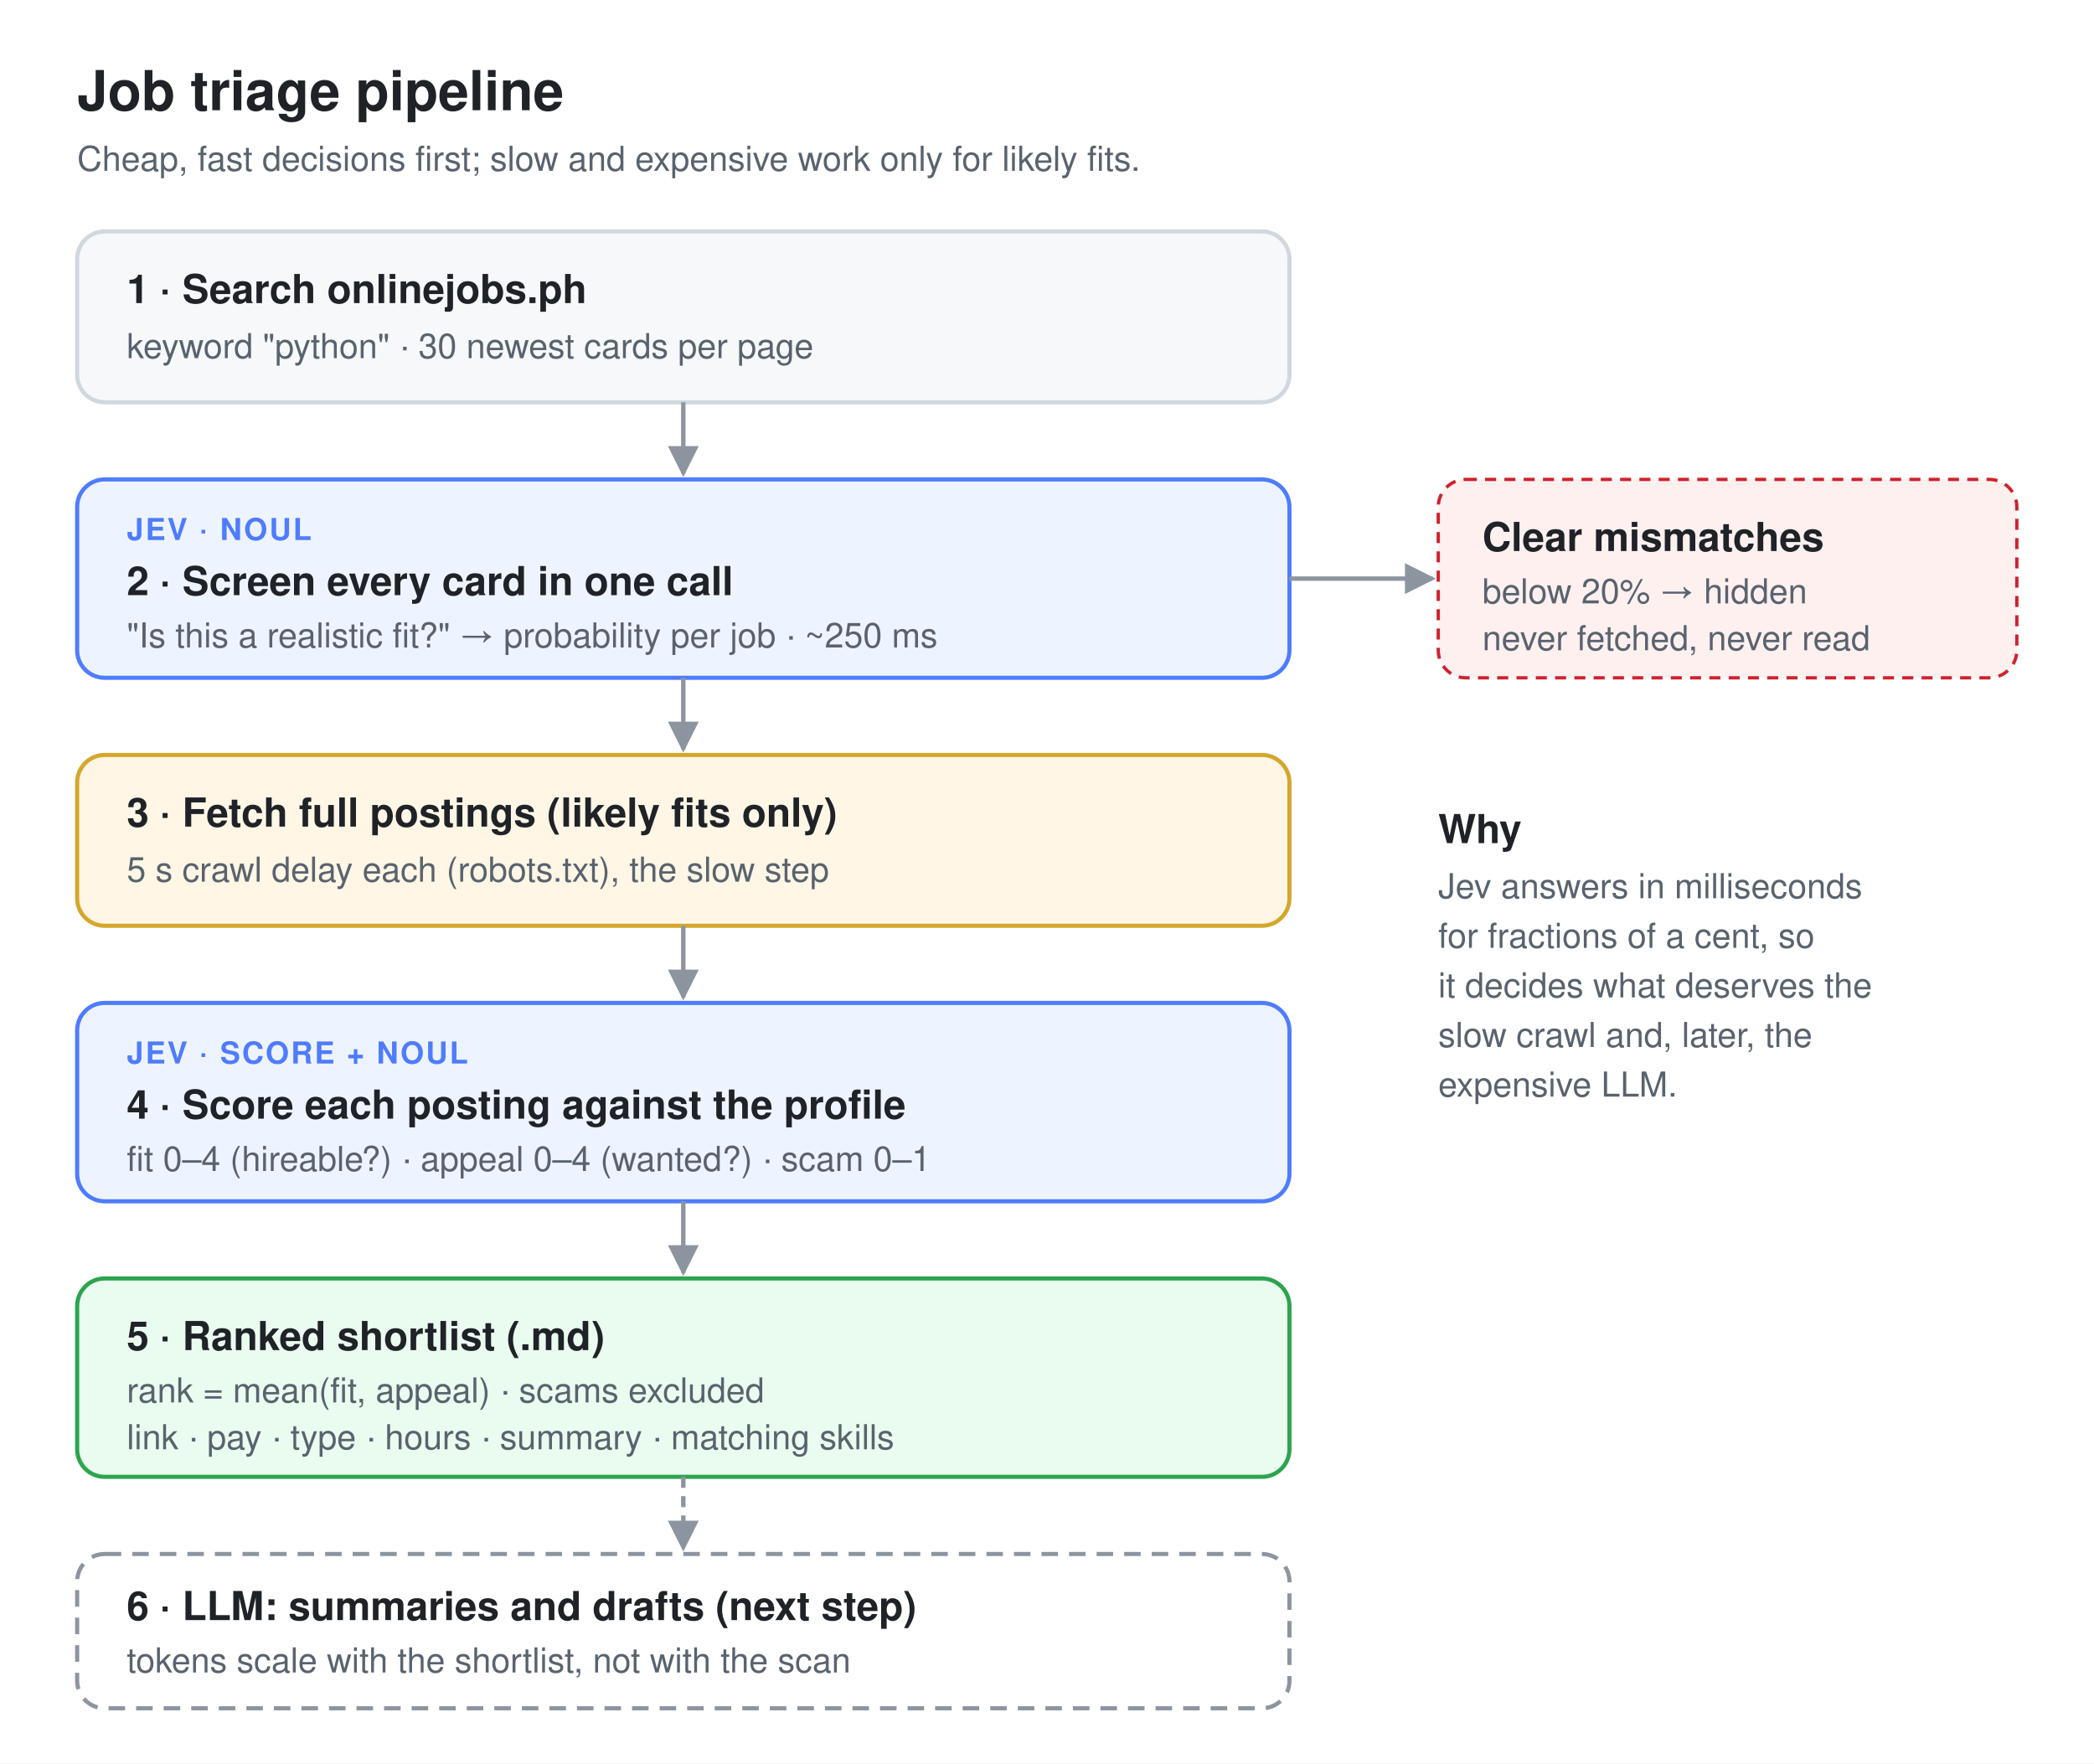
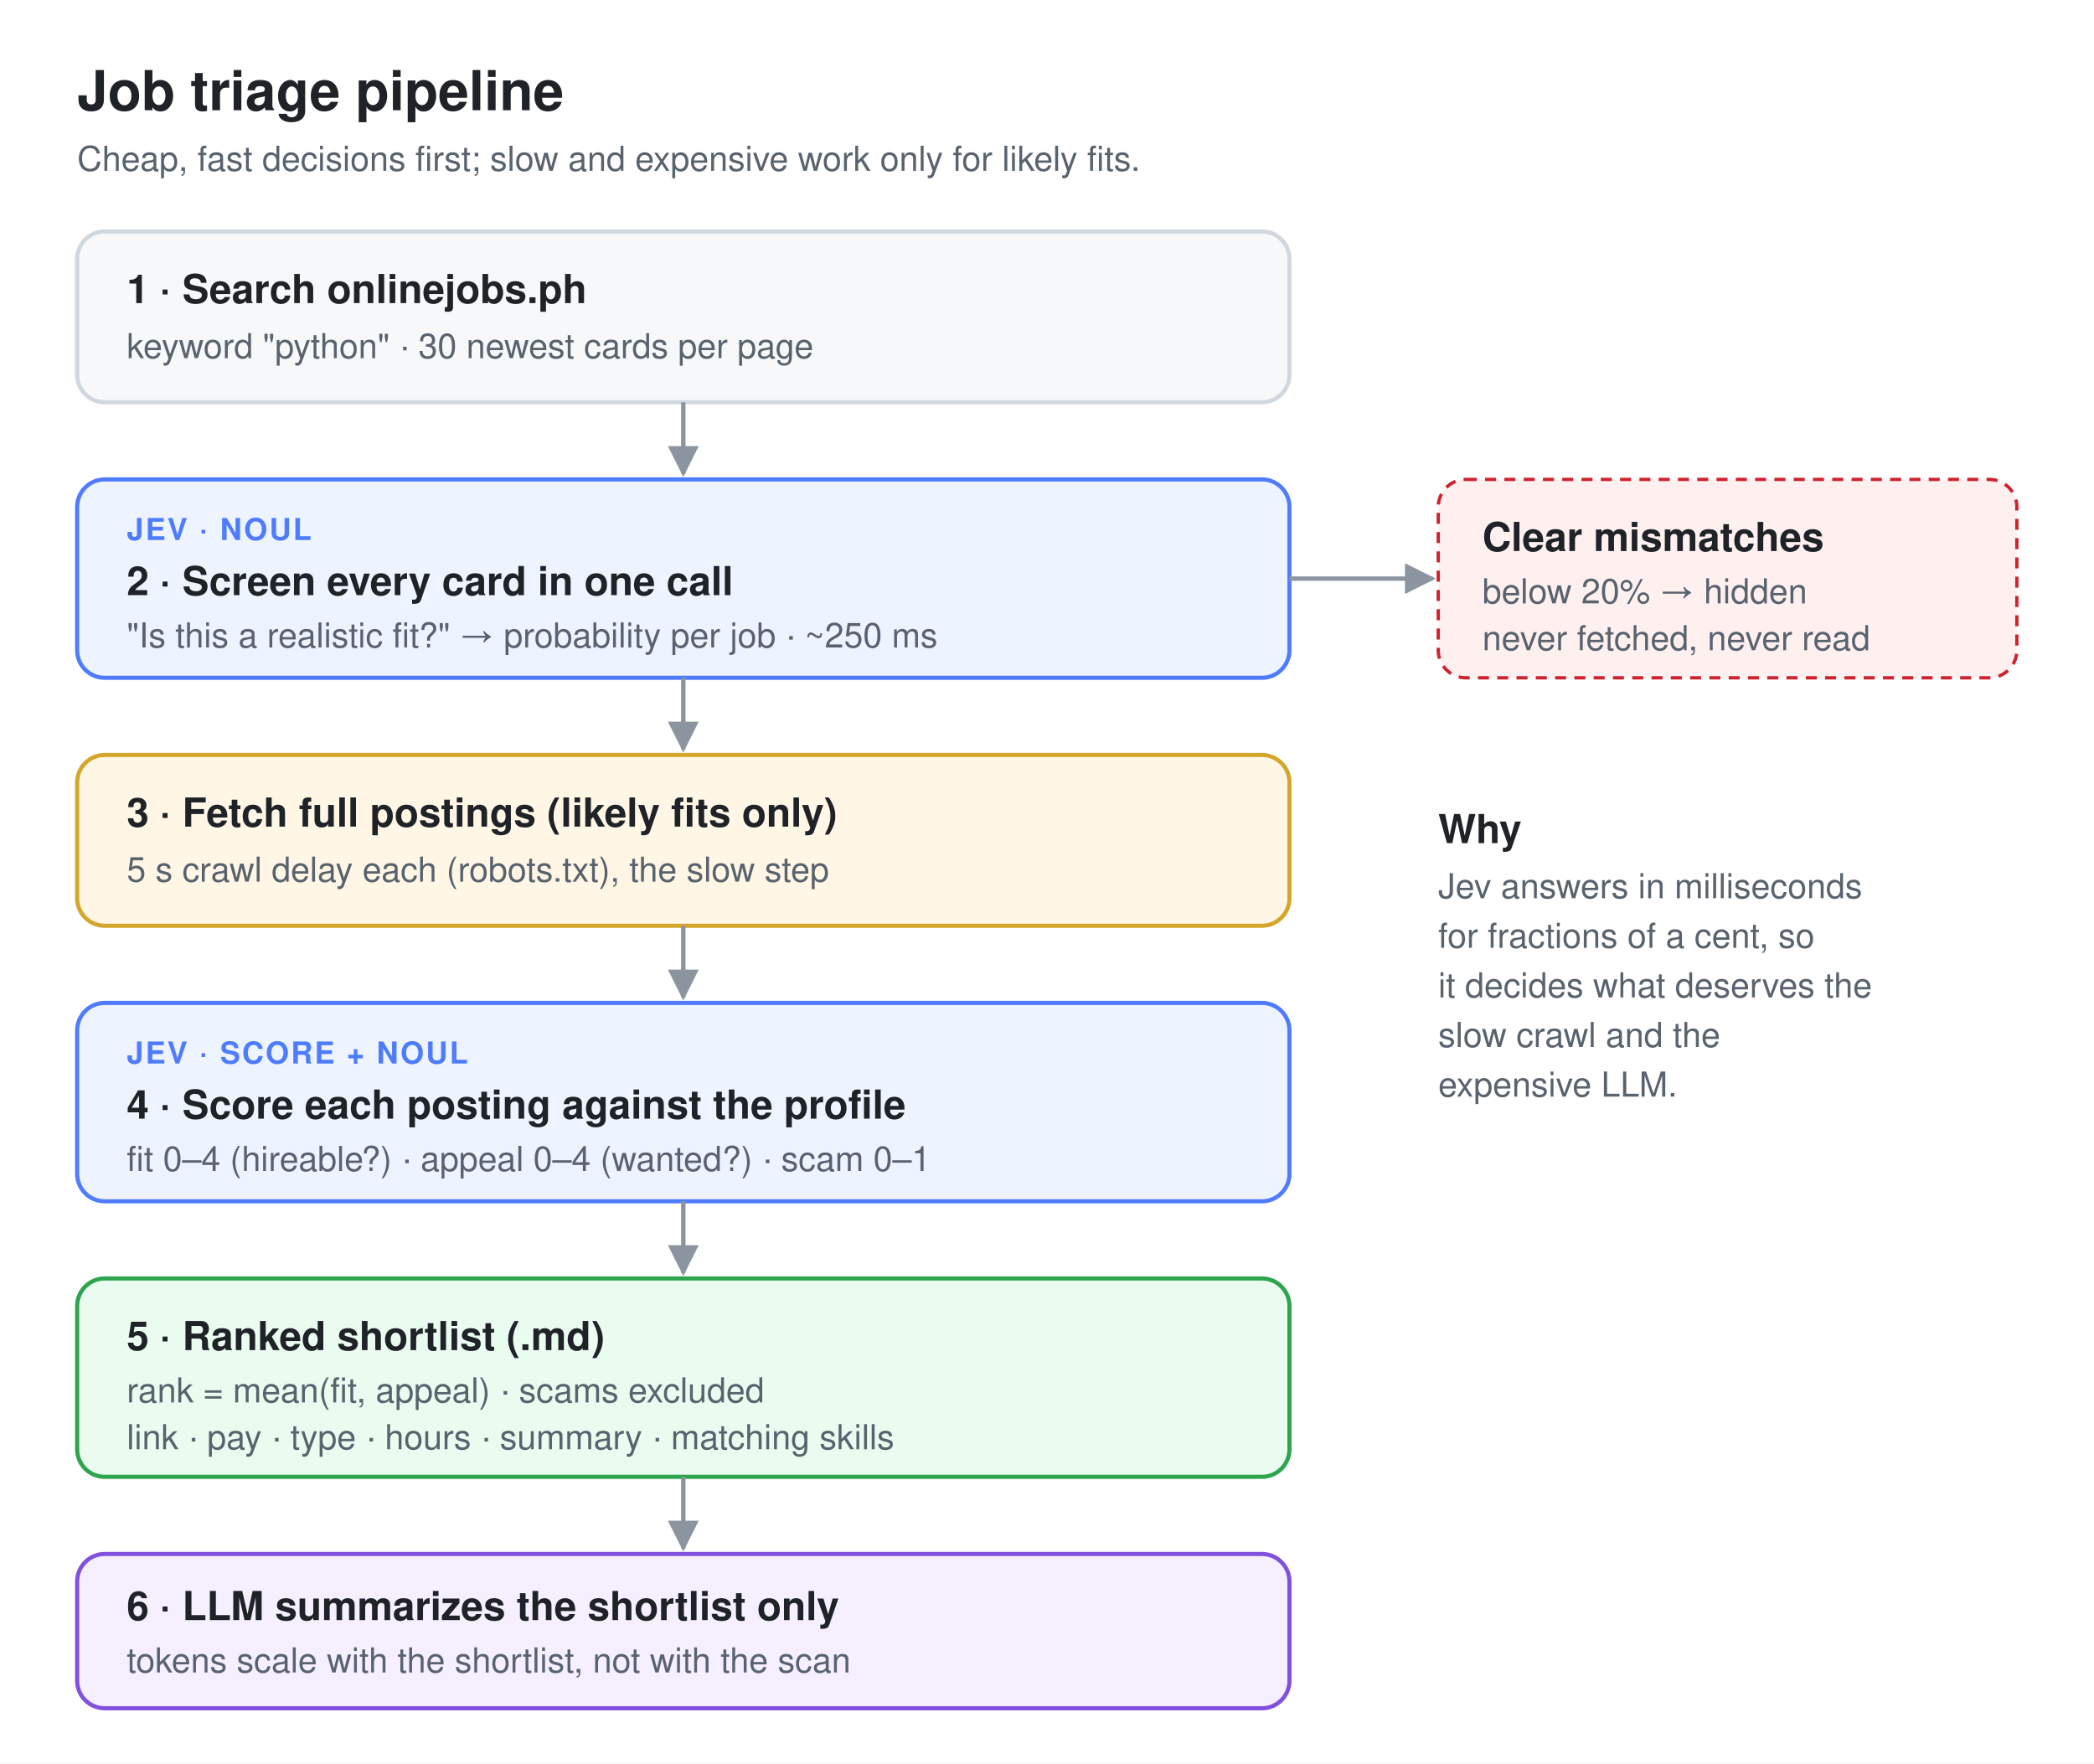
<svg xmlns="http://www.w3.org/2000/svg" viewBox="0 0 760 640" width="760" height="640" font-family="-apple-system, Segoe UI, Helvetica, Arial, sans-serif">
  <style>
    .bg { fill: #ffffff; }
    .box { fill: #f6f8fa; stroke: #d0d7de; stroke-width: 1.5; }
    .jev { fill: #eef4ff; stroke: #4f7cff; stroke-width: 1.5; }
    .slow { fill: #fff6e5; stroke: #d4a72c; stroke-width: 1.5; }
    .out { fill: #eafbef; stroke: #2da44e; stroke-width: 1.5; }
    .drop { fill: #fff0f0; stroke: #cf222e; stroke-width: 1.2; stroke-dasharray: 4 3; }
-     .next { fill: none; stroke: #8c959f; stroke-width: 1.5; stroke-dasharray: 6 4; }
+     .llm { fill: #f5efff; stroke: #8250df; stroke-width: 1.5; }
    .title { fill: #1f2328; font-size: 20px; font-weight: 700; }
    .h { fill: #1f2328; font-size: 14.5px; font-weight: 600; }
    .t { fill: #59636e; font-size: 12.5px; }
    .tag { fill: #4f7cff; font-size: 11px; font-weight: 700; letter-spacing: .06em; }
    .arrow { stroke: #8c959f; stroke-width: 1.6; fill: none; }
    .head { fill: #8c959f; }
    @media (prefers-color-scheme: dark) {
      .bg { fill: #0d1117; }
      .box { fill: #161b22; stroke: #30363d; }
      .jev { fill: #121d36; stroke: #6e8fff; }
      .slow { fill: #2a2110; stroke: #bb8009; }
      .out { fill: #0f2a19; stroke: #3fb950; }
      .drop { fill: #2a1214; stroke: #f85149; }
-       .next { stroke: #6e7681; }
+       .llm { fill: #1f1636; stroke: #a371f7; }
      .title, .h { fill: #e6edf3; }
      .t { fill: #9198a1; }
      .tag { fill: #6e8fff; }
      .arrow { stroke: #6e7681; }
      .head { fill: #6e7681; }
    }
  </style>
  <defs>
    <marker id="a" viewBox="0 0 10 10" refX="9" refY="5" markerWidth="7" markerHeight="7" orient="auto">
      <path d="M0,0 L10,5 L0,10 z" class="head" />
    </marker>
  </defs>
  <rect class="bg" width="760" height="640" />
  <text class="title" x="28" y="40">Job triage pipeline</text>
  <text class="t" x="28" y="62">Cheap, fast decisions first; slow and expensive work only for likely fits.</text>
  <rect class="box" x="28" y="84" width="440" height="62" rx="10" />
  <text class="h" x="46" y="110">1 · Search onlinejobs.ph</text>
  <text class="t" x="46" y="130">keyword "python" · 30 newest cards per page</text>
  <path class="arrow" d="M248,146 V172" marker-end="url(#a)" />
  <rect class="jev" x="28" y="174" width="440" height="72" rx="10" />
  <text class="tag" x="46" y="196">JEV · NOUL</text>
  <text class="h" x="46" y="216">2 · Screen every card in one call</text>
  <text class="t" x="46" y="235">"Is this a realistic fit?" → probability per job · ~250 ms</text>
  <path class="arrow" d="M468,210 H520" marker-end="url(#a)" />
  <rect class="drop" x="522" y="174" width="210" height="72" rx="10" />
  <text class="h" x="538" y="200">Clear mismatches</text>
  <text class="t" x="538" y="219">below 20% → hidden</text>
  <text class="t" x="538" y="236">never fetched, never read</text>
  <path class="arrow" d="M248,246 V272" marker-end="url(#a)" />
  <rect class="slow" x="28" y="274" width="440" height="62" rx="10" />
  <text class="h" x="46" y="300">3 · Fetch full postings (likely fits only)</text>
  <text class="t" x="46" y="320">5 s crawl delay each (robots.txt), the slow step</text>
  <path class="arrow" d="M248,336 V362" marker-end="url(#a)" />
  <rect class="jev" x="28" y="364" width="440" height="72" rx="10" />
  <text class="tag" x="46" y="386">JEV · SCORE + NOUL</text>
  <text class="h" x="46" y="406">4 · Score each posting against the profile</text>
  <text class="t" x="46" y="425">fit 0–4 (hireable?) · appeal 0–4 (wanted?) · scam 0–1</text>
  <path class="arrow" d="M248,436 V462" marker-end="url(#a)" />
  <rect class="out" x="28" y="464" width="440" height="72" rx="10" />
  <text class="h" x="46" y="490">5 · Ranked shortlist (.md)</text>
  <text class="t" x="46" y="509">rank = mean(fit, appeal) · scams excluded</text>
  <text class="t" x="46" y="526">link · pay · type · hours · summary · matching skills</text>
-   <path class="arrow" d="M248,536 V562" marker-end="url(#a)" stroke-dasharray="4 3" />
-   <rect class="next" x="28" y="564" width="440" height="56" rx="10" />
-   <text class="h" x="46" y="588">6 · LLM: summaries and drafts (next step)</text>
+   <path class="arrow" d="M248,536 V562" marker-end="url(#a)" />
+   <rect class="llm" x="28" y="564" width="440" height="56" rx="10" />
+   <text class="h" x="46" y="588">6 · LLM summarizes the shortlist only</text>
  <text class="t" x="46" y="607">tokens scale with the shortlist, not with the scan</text>
  <text class="h" x="522" y="306">Why</text>
  <text class="t" x="522" y="326">Jev answers in milliseconds</text>
  <text class="t" x="522" y="344">for fractions of a cent, so</text>
  <text class="t" x="522" y="362">it decides what deserves the</text>
-   <text class="t" x="522" y="380">slow crawl and, later, the</text>
+   <text class="t" x="522" y="380">slow crawl and the</text>
  <text class="t" x="522" y="398">expensive LLM.</text>
</svg>
